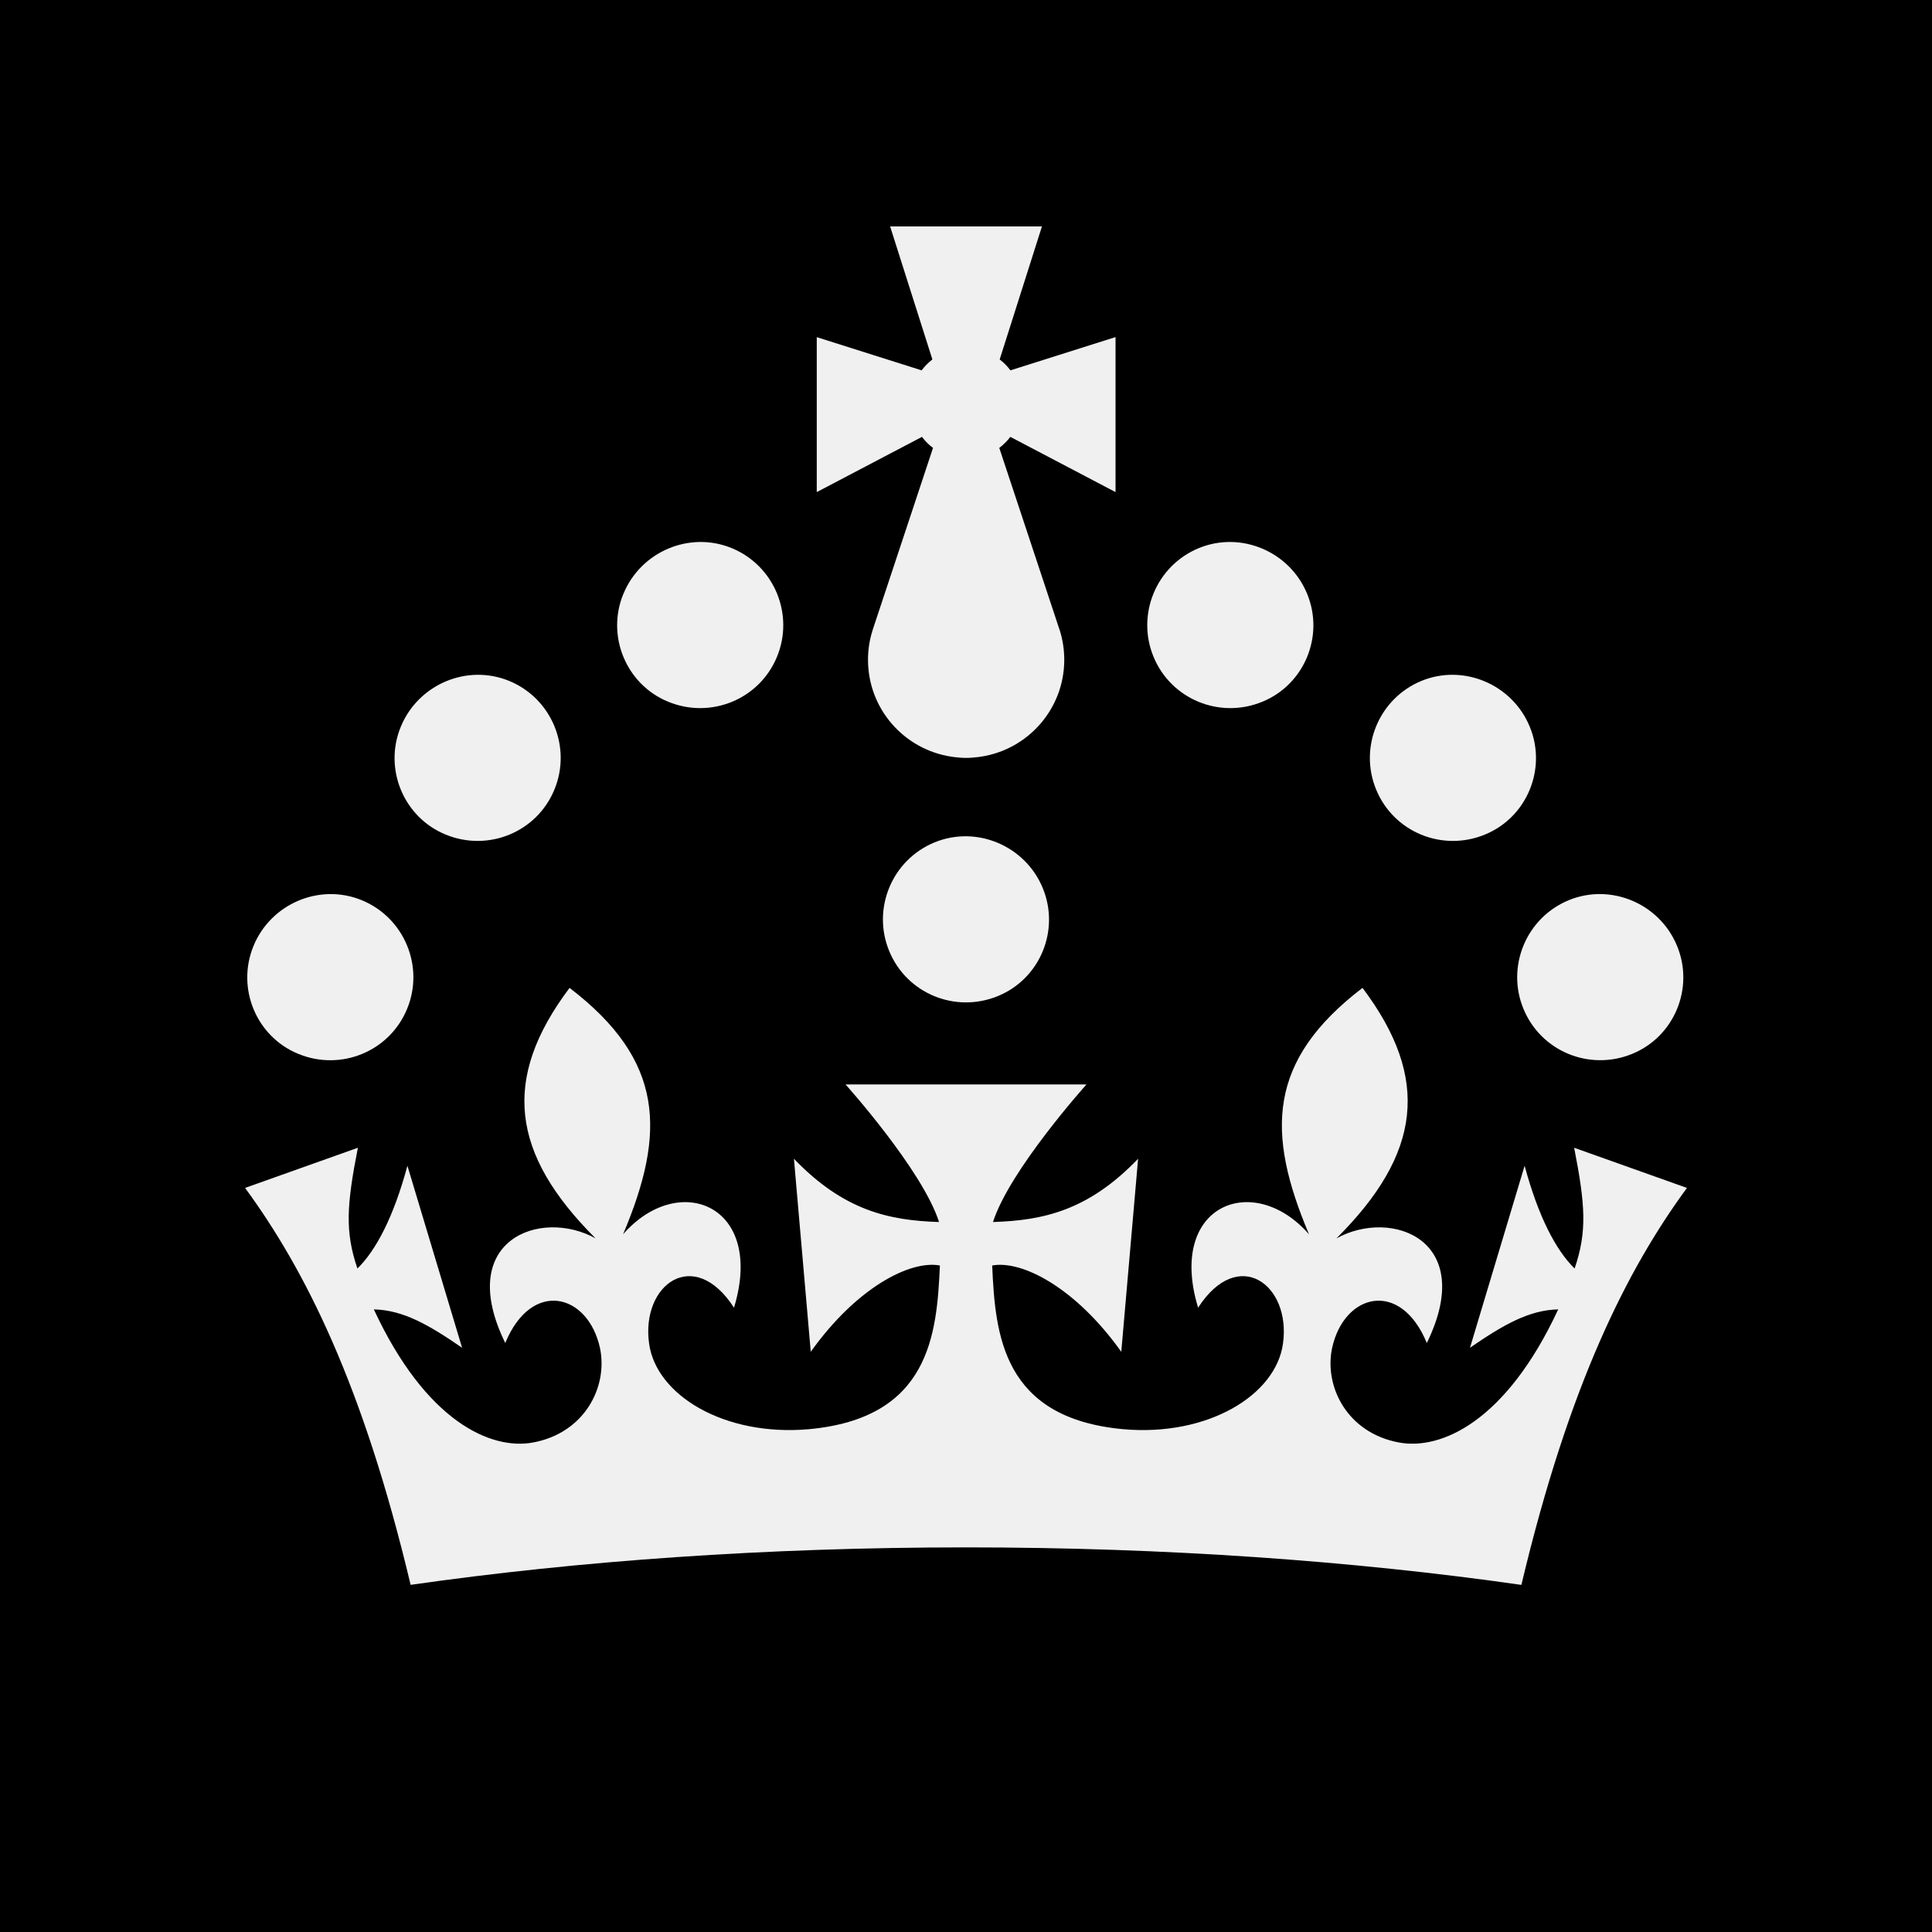
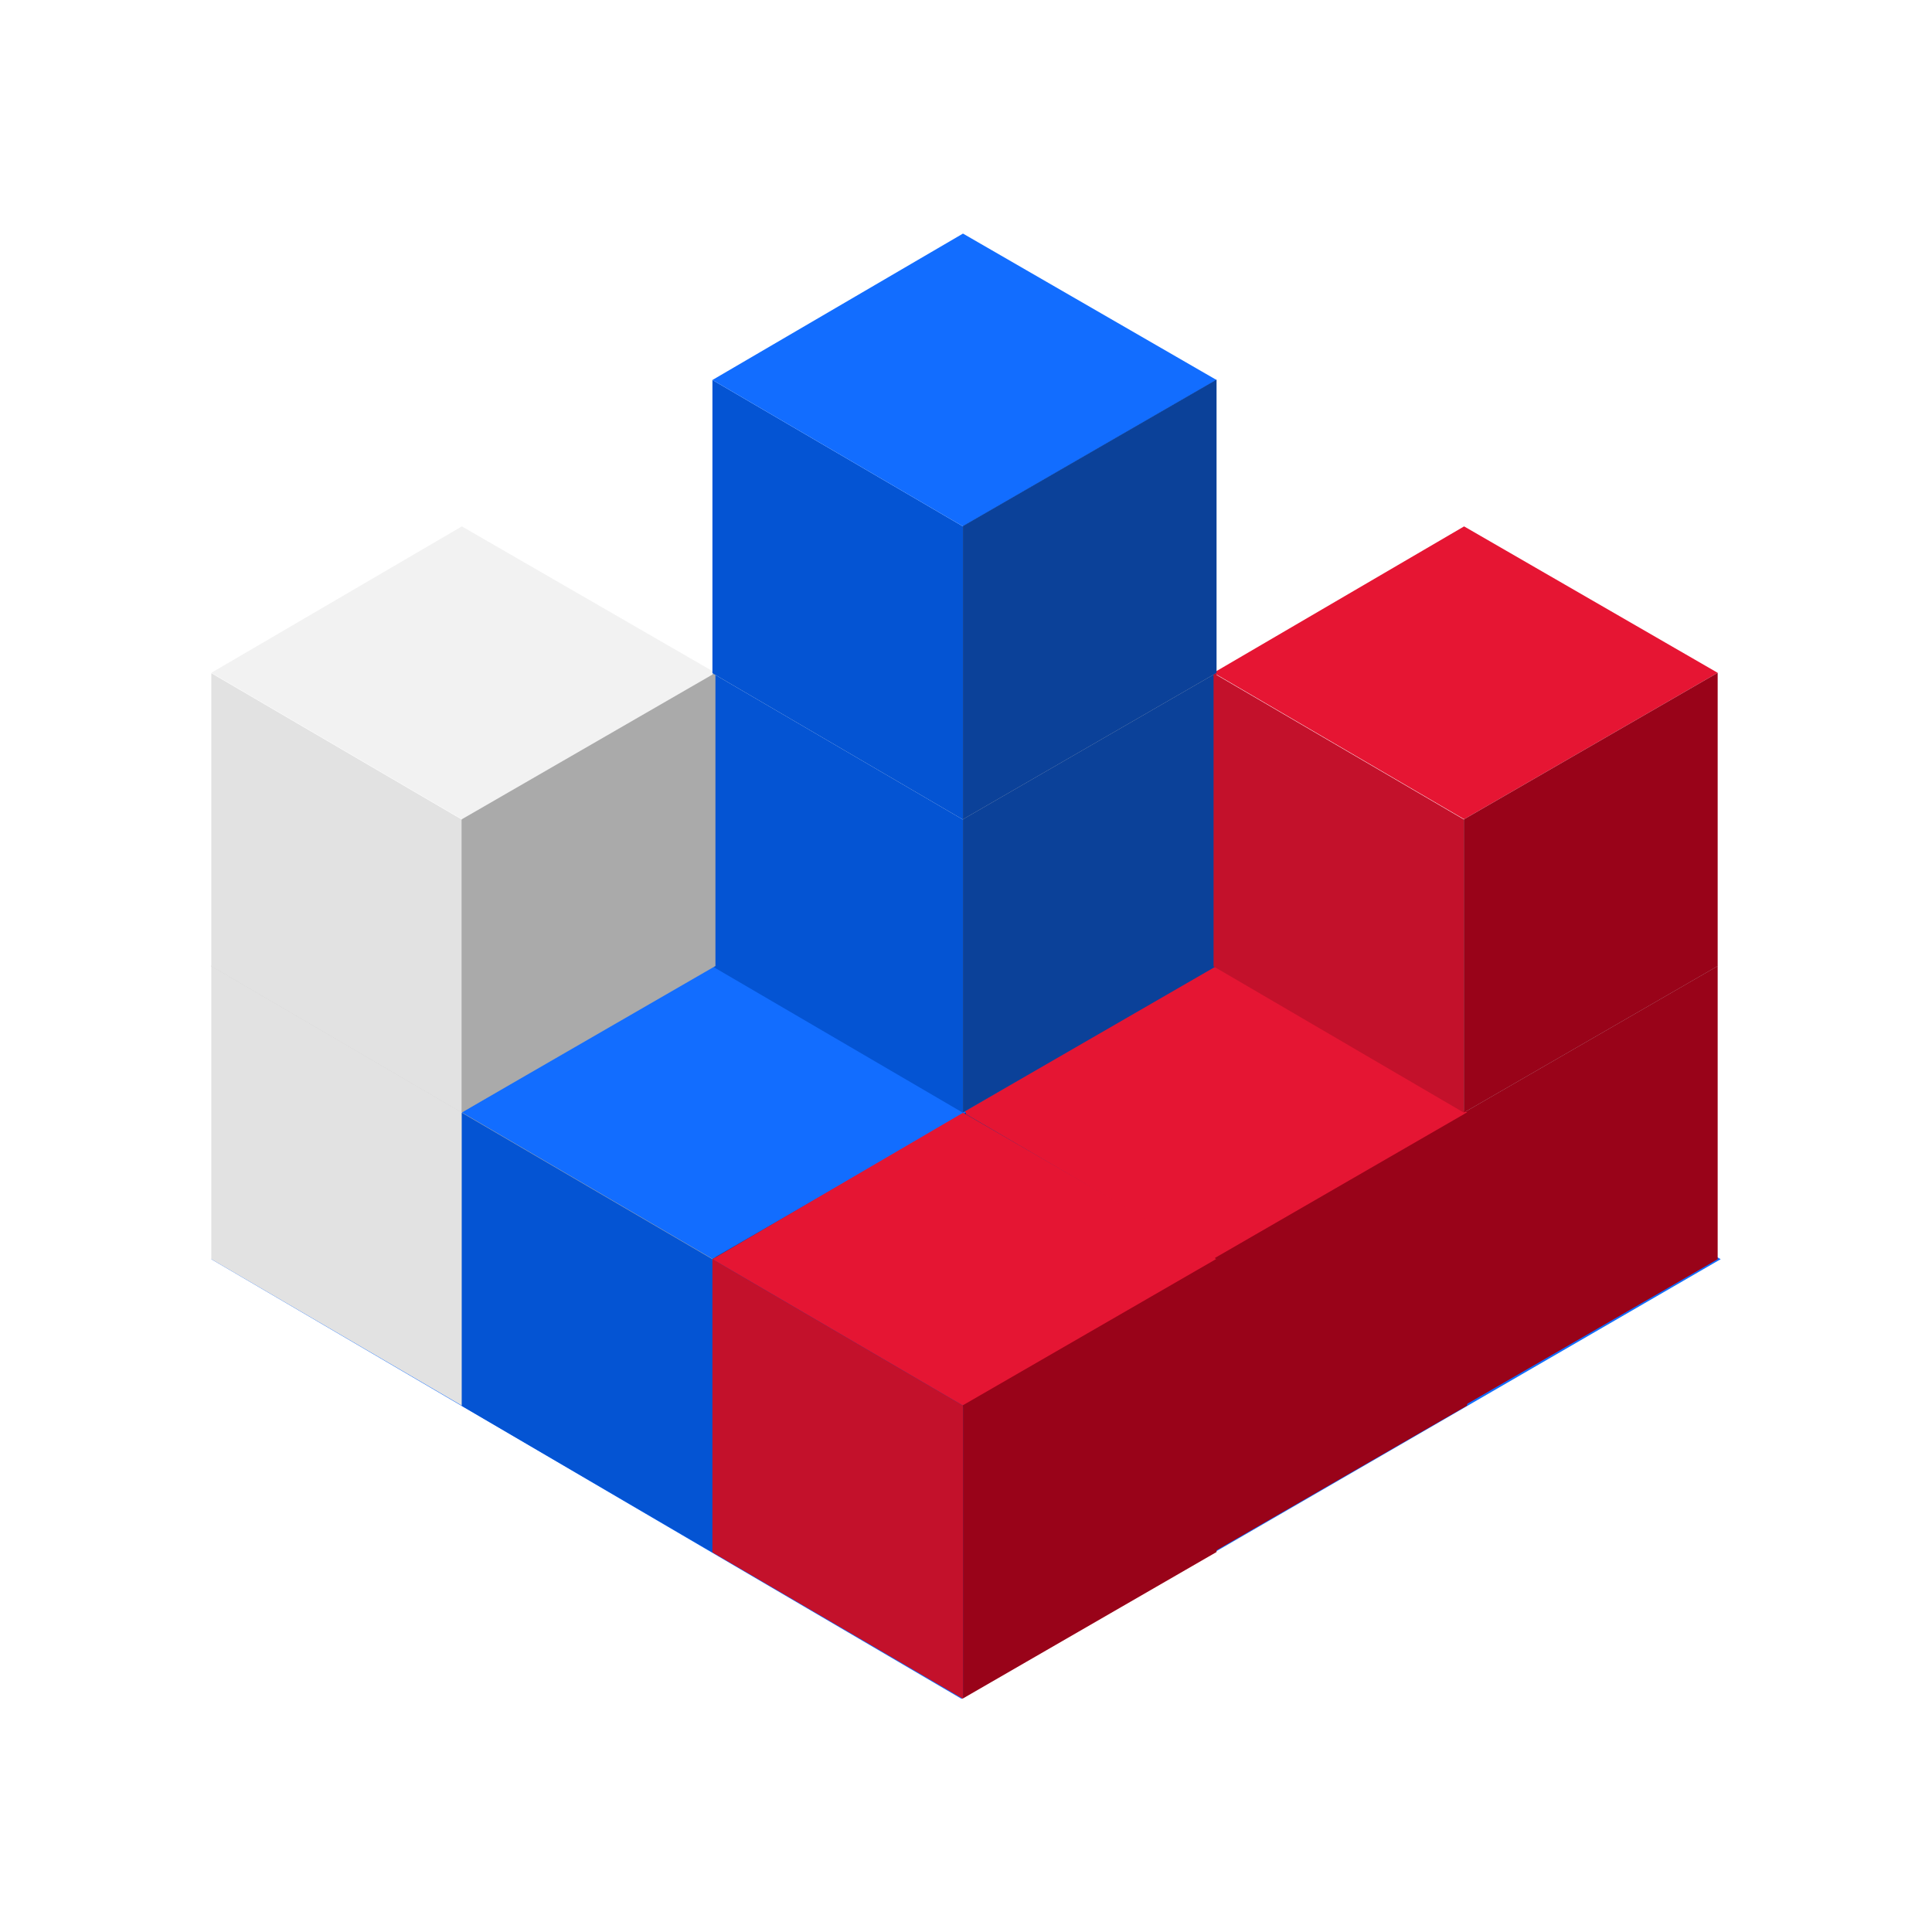
- <svg xmlns="http://www.w3.org/2000/svg" viewBox="0 0 512 512">
-   <path d="m0 0v512h512v-512zm415.76 238.55c11.12-4.56 24.05.88 28.67 12.11 4.63 11.17-.72 24.05-11.85 28.61-11.34 4.68-24.21-.67-28.83-11.88-4.65-11.18.67-24.18 12.01-28.84zm-39.05-58.11c11.12-4.56 24.05.89 28.68 12.12 4.62 11.17-.73 24.04-11.85 28.6-11.34 4.68-24.21-.67-28.83-11.88-4.65-11.18.67-24.18 12-28.84zm-58.98-35.19c11.12-4.57 24.05.88 28.67 12.11 4.62 11.17-.72 24.04-11.85 28.6-11.34 4.68-24.21-.67-28.84-11.88-4.64-11.18.67-24.18 12.01-28.83zm-101.34-55.92 27.83 8.81.09-.08c.77-1.03 1.68-1.94 2.7-2.73l.08-.08-11.2-35.25h20.12s20.12 0 20.12 0l-11.2 35.25.08.08c1.02.79 1.93 1.7 2.7 2.73l.08.08 27.84-8.81v41.08l-27.87-14.63-.06.06c-.83 1.08-1.8 2.04-2.88 2.86l16 48.28c.02.06.05.12.06.18l.02.05c.74 2.42 1.14 4.98 1.14 7.63 0 13.06-9.65 23.85-22.19 25.7-.18.03-.37.06-.55.08-1.07.14-2.16.23-3.26.23-1.11 0-2.19-.09-3.26-.23-.19-.02-.38-.06-.56-.08-12.55-1.85-22.19-12.63-22.19-25.7 0-2.65.4-5.21 1.15-7.62s.01-.06.01-.06c.02-.06.04-.12.06-.18l16.01-48.28c-1.09-.81-2.06-1.77-2.88-2.86l-.06-.06-27.87 14.63v-41.08zm48.11 174.62c-11.34 4.68-24.21-.67-28.84-11.88-4.64-11.18.67-24.18 12.01-28.83 11.12-4.57 24.05.88 28.67 12.11 4.62 11.17-.72 24.04-11.85 28.6zm-99.28-106.59c4.62-11.23 17.55-16.68 28.67-12.11 11.34 4.65 16.65 17.65 12.01 28.83-4.62 11.21-17.49 16.56-28.84 11.88-11.12-4.56-16.47-17.44-11.85-28.6zm-58.99 35.2c4.63-11.22 17.55-16.68 28.68-12.12 11.34 4.65 16.65 17.65 12 28.84-4.62 11.21-17.49 16.56-28.83 11.88-11.12-4.56-16.48-17.44-11.85-28.6zm-39.04 58.11c4.62-11.23 17.55-16.68 28.67-12.11 11.34 4.65 16.66 17.65 12.01 28.84-4.62 11.21-17.49 16.56-28.83 11.88-11.13-4.55-16.47-17.43-11.85-28.61zm335.98 169.34c-44.5-6.37-94.44-9.94-147.21-9.94s-102.66 3.57-147.14 9.93c-12.63-53.1-28-83.53-43.87-105.19l29.89-10.64c-2.97 15.18-3.45 22.24-.12 32 4.93-4.82 9.6-13.68 13.25-27.23l14.49 48.23c-8.82-6.07-15.61-9.99-23.39-10.17 13.79 29.7 31.01 37.34 42.17 35.28 13.62-2.5 19.89-14.65 17.78-24.95-3.13-14.6-18.12-18.41-25.12-1.42-13.39-27.31 9.32-35.81 23.93-27.73-22.44-22.39-25.01-42.29-6.89-66.38 25.24 19.3 25.54 38.41 14.18 65.3 14.74-16.87 37.68-7.81 29.4 19.45-10.64-16.46-24.71-6.1-22.5 9.53 1.87 13.62 19.85 24.62 42.25 22.68 32.1-2.91 34.01-25.06 34.81-43.39-7.89-1.46-22.1 5.86-34.22 22.87l-4.46-51.16c13.18 13.74 25.16 16.35 38.46 16.77-4.43-13.82-24.78-36.46-24.78-36.46h63.85s-20.35 22.64-24.78 36.46c13.3-.42 25.28-3.03 38.46-16.77l-4.46 51.16c-12.11-17.01-26.32-24.33-34.21-22.87.8 18.34 2.71 40.48 34.81 43.39 22.39 1.95 40.38-9.05 42.25-22.68 2.21-15.63-11.86-25.99-22.49-9.53-8.29-27.26 14.65-36.32 29.39-19.45-11.36-26.89-11.07-46 14.18-65.3 18.12 24.08 15.55 43.99-6.9 66.38 14.62-8.08 37.32.43 23.94 27.73-7-16.99-21.98-13.18-25.12 1.42-2.11 10.3 4.15 22.46 17.77 24.95 11.16 2.06 28.38-5.58 42.17-35.28-7.77.18-14.57 4.11-23.38 10.17l14.48-48.23c3.65 13.55 8.32 22.41 13.25 27.23 3.33-9.76 2.85-16.82-.12-32l29.89 10.64c-15.88 21.66-31.25 52.09-43.88 105.2z" />
+ <svg xmlns="http://www.w3.org/2000/svg" id="Layer_1" version="1.1" viewBox="0 0 512 512">
+   <defs>
+     <style>
+       .st0 {
+         fill: #e61533;
+       }
+ 
+       .st1 {
+         fill: #0454d3;
+       }
+ 
+       .st2 {
+         fill: #e2e2e2;
+       }
+ 
+       .st3 {
+         fill: #aaa;
+       }
+ 
+       .st4 {
+         fill: #e51533;
+       }
+ 
+       .st5 {
+         fill: #fff;
+       }
+ 
+       .st6 {
+         fill: #126dff;
+       }
+ 
+       .st7 {
+         fill: #f2f2f2;
+       }
+ 
+       .st8 {
+         fill: #c3112b;
+       }
+ 
+       .st9 {
+         fill: #990319;
+       }
+ 
+       .st10 {
+         fill: #0b4199;
+       }
+ 
+       .st11 {
+         fill: #817f7f;
+       }
+     </style>
+   </defs>
+   <rect class="st5" width="512" height="512" />
+   <g>
+     <path class="st6" d="M56,333.7l198.8-116.5,201.2,116.5-201.2,116.5-198.8-116.5Z" />
+     <path class="st1" d="M255.2,294.8l-66.4-38.8v77.7l66.4,38.8v-77.7Z" />
+     <path class="st11" d="M188.8,256l66.4-38.8,67.2,38.8-67.2,38.8-66.4-38.8Z" />
+     <path class="st10" d="M322.4,333.7v-77.7l-67.2,38.8v77.7l67.2-38.8Z" />
+     <path class="st8" d="M388,294.8l-66.4-38.8v77.7l66.4,38.8v-77.7Z" />
+     <path class="st11" d="M321.6,256l66.4-38.8,67.2,38.8-67.2,38.8-66.4-38.8Z" />
+     <path class="st9" d="M455.2,333.7v-77.7l-67.2,38.8v77.7l67.2-38.8Z" />
+     <path class="st8" d="M321.6,333.7l-66.4-38.8v77.7l66.4,38.8v-77.7Z" />
+     <path class="st4" d="M255.2,294.8l66.4-38.8,67.2,38.8-67.2,38.8-66.4-38.8Z" />
+     <path class="st9" d="M388.8,372.5v-77.7l-67.2,38.8v77.7l67.2-38.8Z" />
+     <path class="st2" d="M122.4,294.8l-66.4-38.8v77.7l66.4,38.8v-77.7Z" />
+     <path class="st11" d="M56,256l66.4-38.8,67.2,38.8-67.2,38.8-66.4-38.8Z" />
+     <path class="st3" d="M189.6,333.7v-77.7l-67.2,38.8v77.7l67.2-38.8Z" />
+     <path class="st1" d="M188.8,333.7l-66.4-38.8v77.7l66.4,38.8v-77.7Z" />
+     <path class="st6" d="M122.4,294.8l66.4-38.8,67.2,38.8-67.2,38.8-66.4-38.8Z" />
+     <path class="st10" d="M256,372.5v-77.7l-67.2,38.8v77.7l67.2-38.8Z" />
+     <path class="st8" d="M255.2,372.5l-66.4-38.8v77.7l66.4,38.8v-77.7Z" />
+     <path class="st4" d="M188.8,333.7l66.4-38.8,67.2,38.8-67.2,38.8-66.4-38.8Z" />
+     <path class="st9" d="M322.4,411.3v-77.7l-67.2,38.8v77.7l67.2-38.8Z" />
+     <path class="st1" d="M255.2,217.2l-66.4-38.8v77.7l66.4,38.8v-77.7Z" />
+     <path class="st11" d="M188.8,178.3l66.4-38.8,67.2,38.8-67.2,38.8-66.4-38.8Z" />
+     <path class="st10" d="M322.4,256v-77.7l-67.2,38.8v77.7l67.2-38.8Z" />
+     <path class="st8" d="M388,217.2l-66.4-38.8v77.7l66.4,38.8v-77.7Z" />
+     <path class="st0" d="M321.6,178.3l66.4-38.8,67.2,38.8-67.2,38.8-66.4-38.8Z" />
+     <path class="st9" d="M455.2,256v-77.7l-67.2,38.8v77.7l67.2-38.8Z" />
+     <path class="st2" d="M122.4,217.2l-66.4-38.8v77.7l66.4,38.8v-77.7Z" />
+     <path class="st7" d="M56,178.3l66.4-38.8,67.2,38.8-67.2,38.8-66.4-38.8Z" />
+     <path class="st3" d="M189.6,256v-77.7l-67.2,38.8v77.7l67.2-38.8Z" />
+     <path class="st1" d="M255.2,139.5l-66.4-38.8v77.7l66.4,38.8v-77.7Z" />
+     <path class="st6" d="M188.8,100.7l66.4-38.8,67.2,38.8-67.2,38.8-66.4-38.8Z" />
+     <path class="st10" d="M322.4,178.3v-77.7l-67.2,38.8v77.7l67.2-38.8Z" />
+   </g>
</svg>
